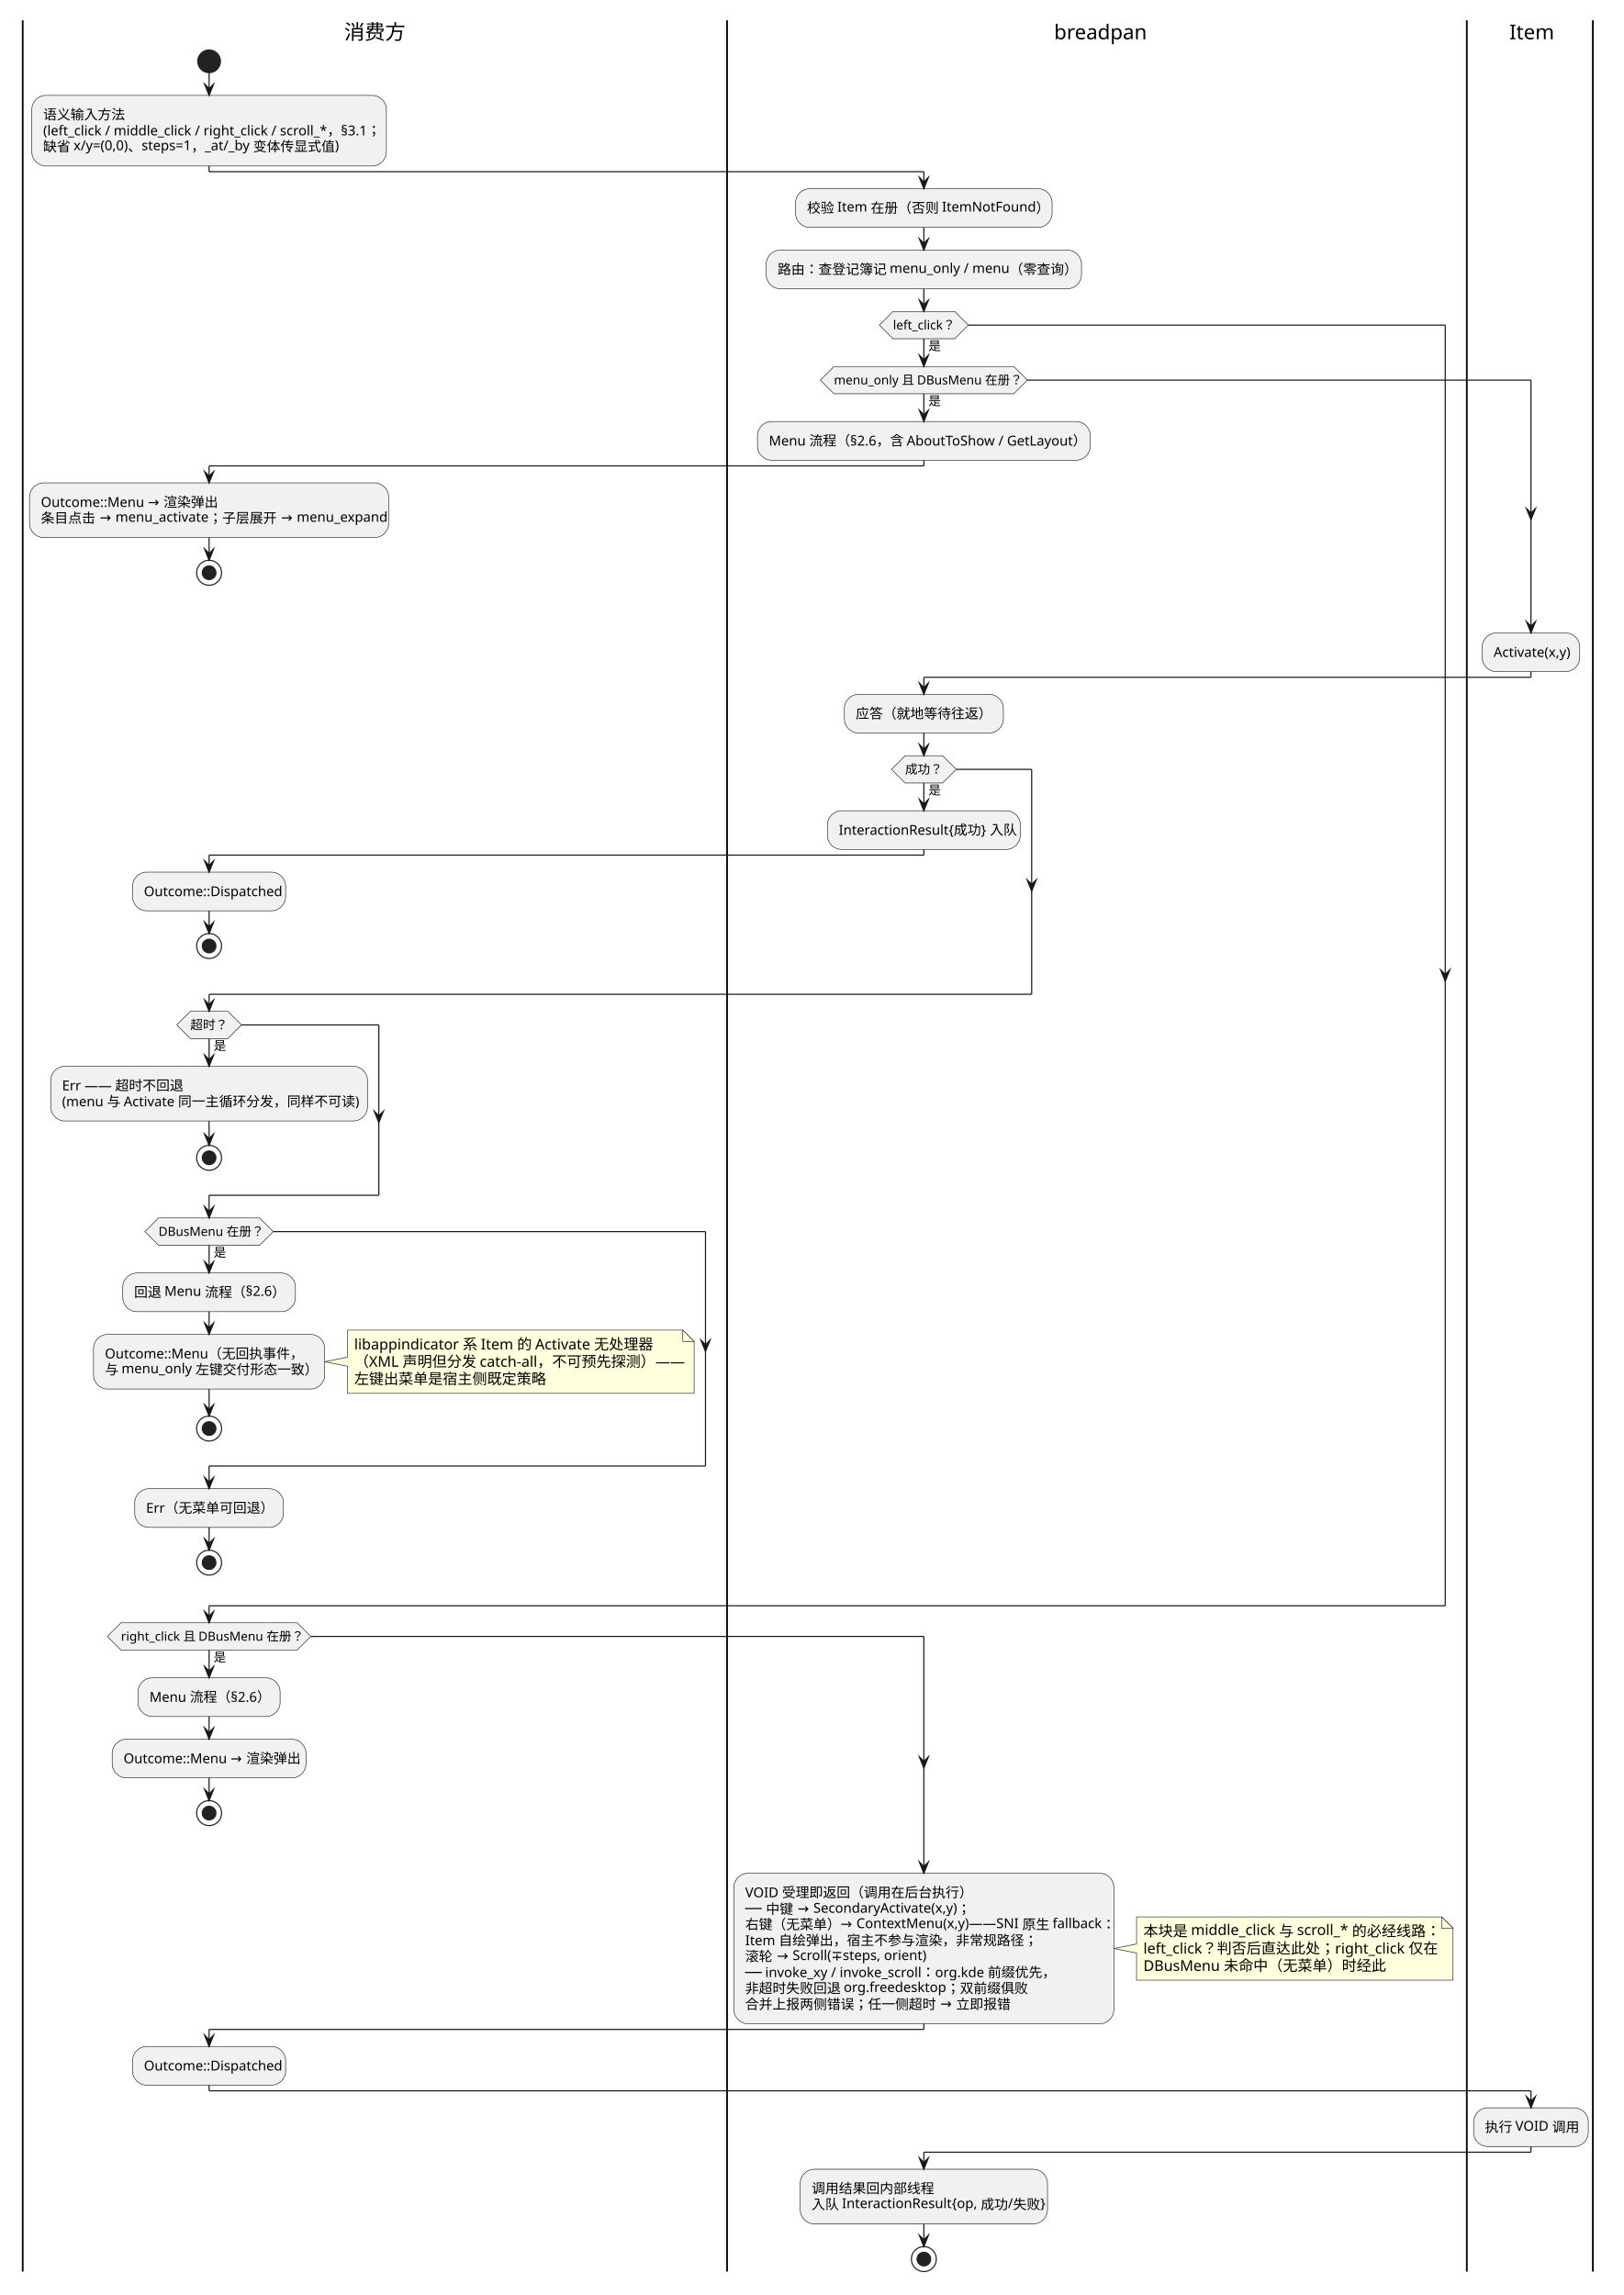
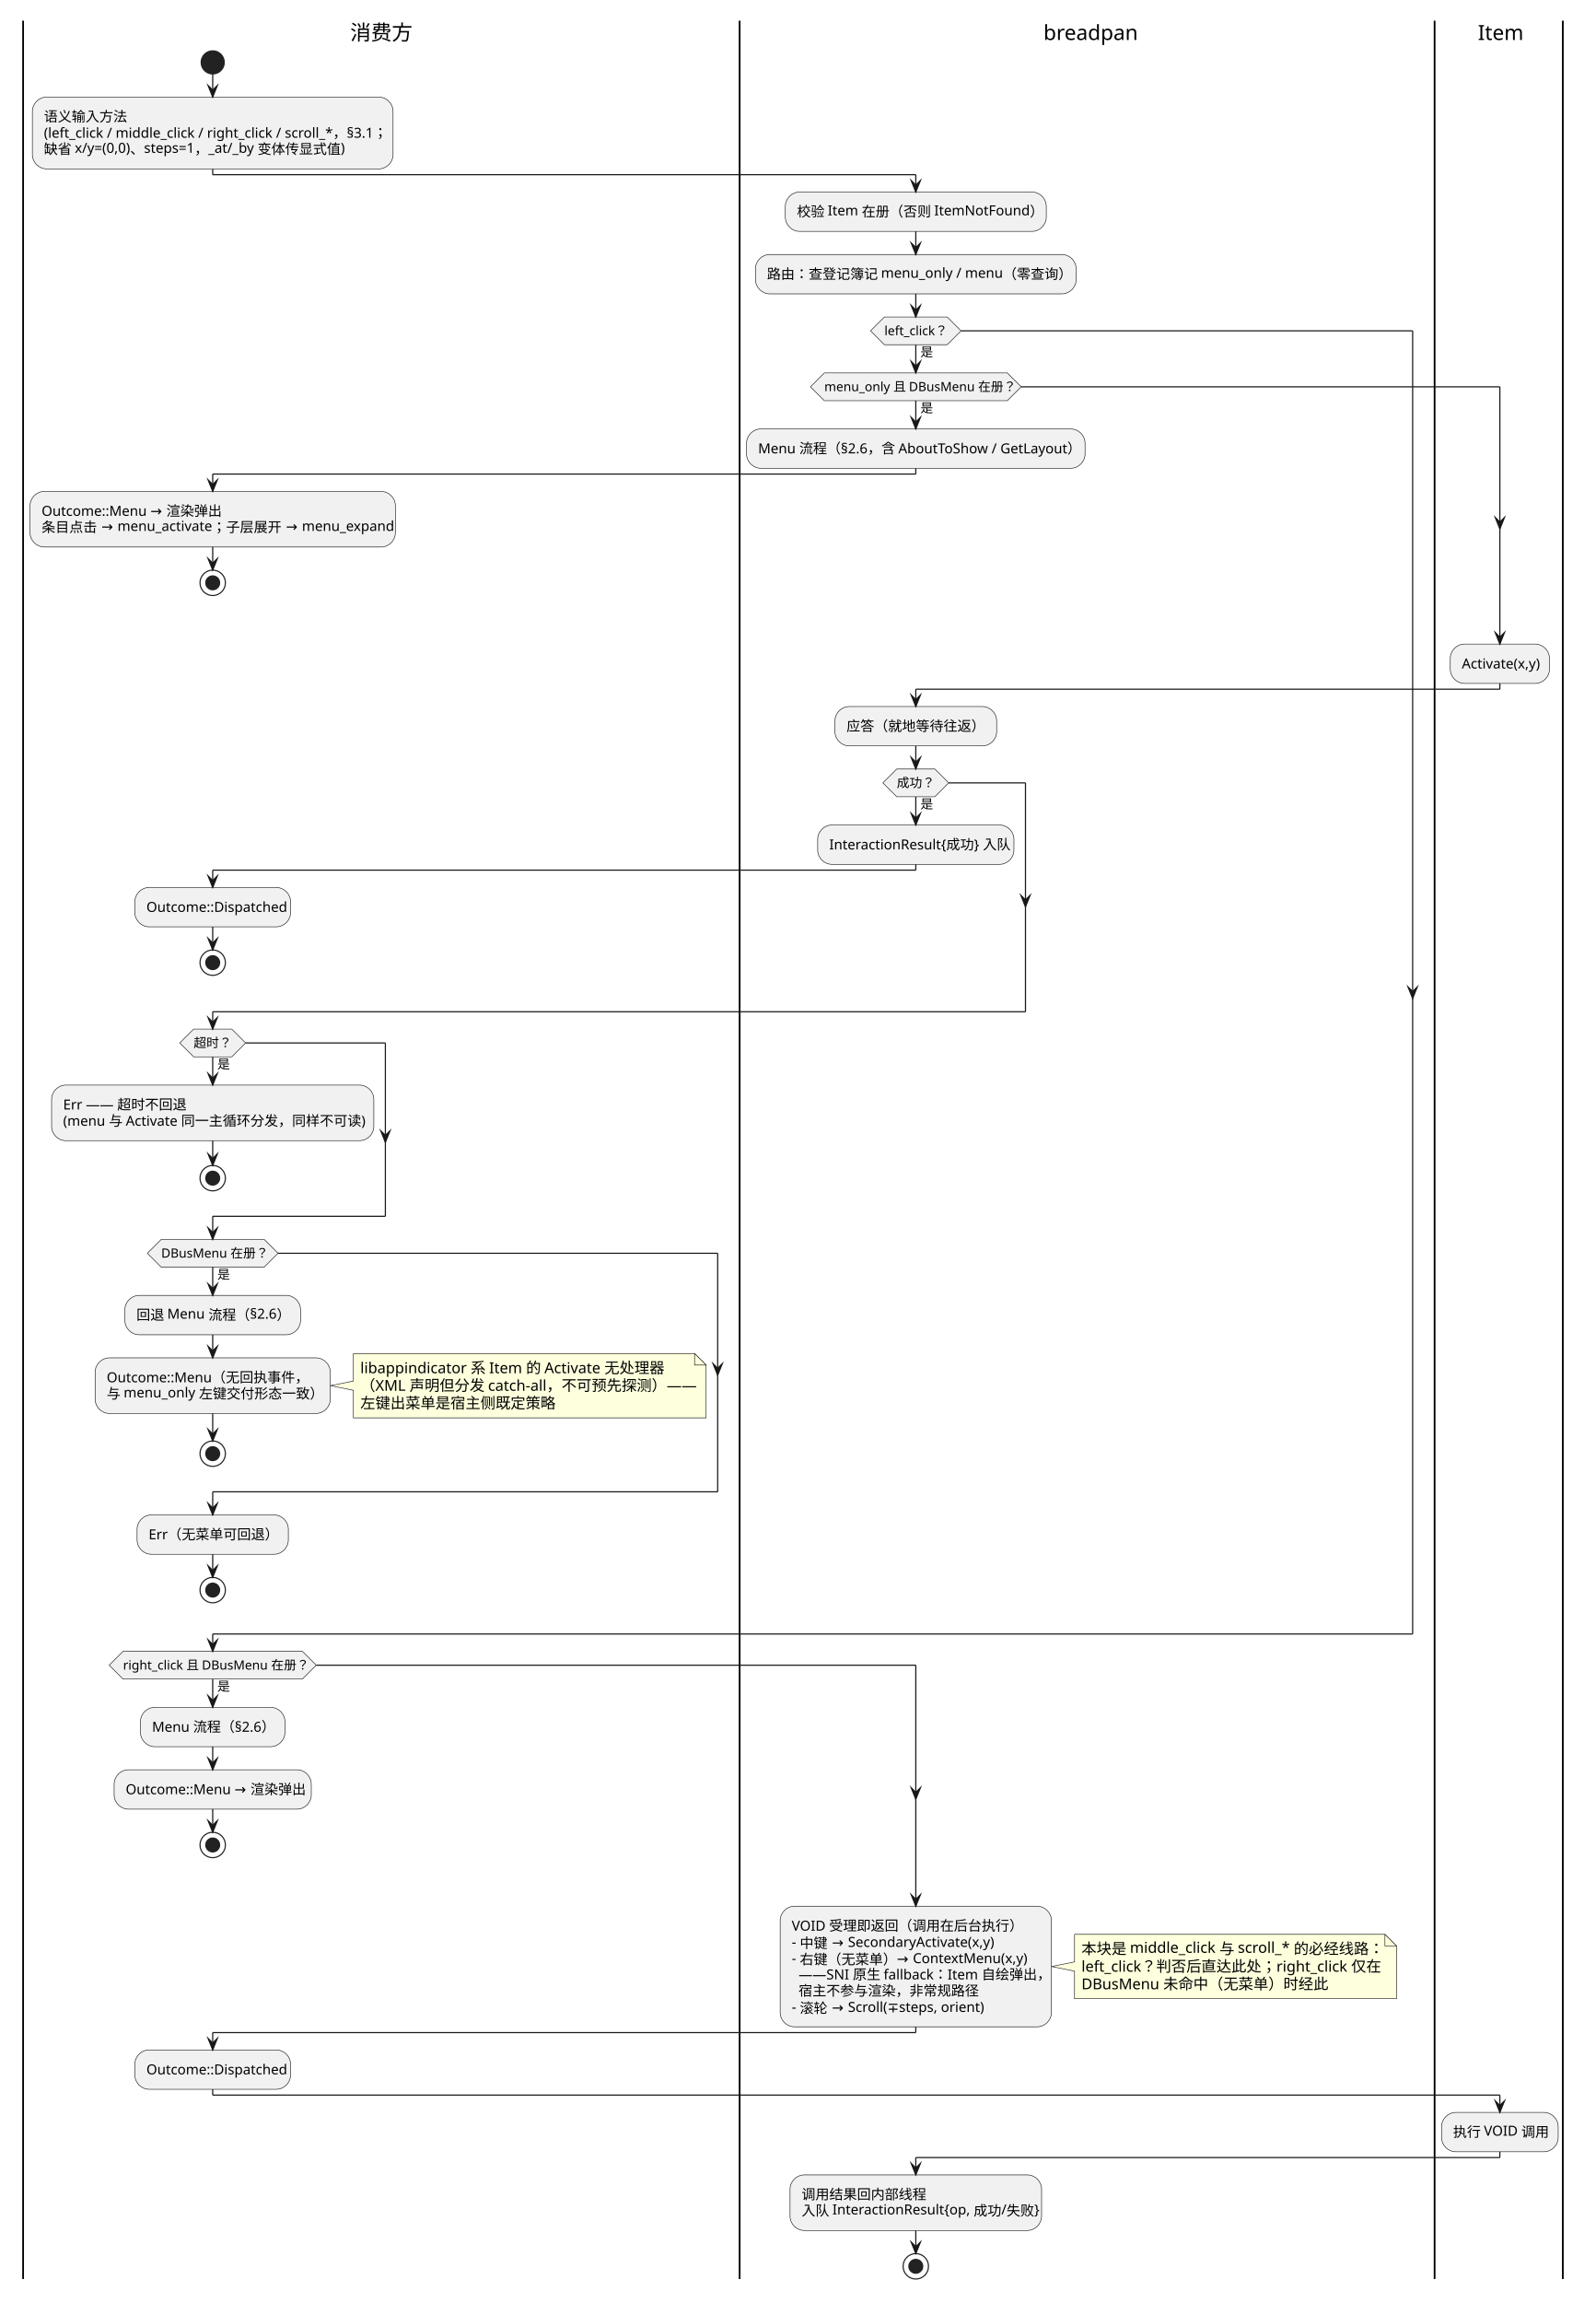
- <svg xmlns="http://www.w3.org/2000/svg" version="1.1" data-diagram-type="ACTIVITY" style="width:1430px;height:2021px;background:#FFFFFF;" width="1430px" height="2021px" viewBox="0 0 1430 2021" zoomAndPan="magnify" preserveAspectRatio="none" contentStyleType="text/css">
+ <svg xmlns="http://www.w3.org/2000/svg" version="1.1" data-diagram-type="ACTIVITY" style="width:1381px;height:1993px;background:#FFFFFF;" width="1381px" height="1993px" viewBox="0 0 1381 1993" zoomAndPan="magnify" preserveAspectRatio="none" contentStyleType="text/css">
  <defs />
  <g font-family="sans-serif" lengthAdjust="spacing">
-     <rect x="20" y="17.895" width="1383.867" height="21.094" fill="none" style="stroke:none;" />
+     <rect x="20" y="17.895" width="1334.057" height="21.094" fill="none" style="stroke:none;" />
    <ellipse cx="184.126" cy="53.988" rx="10" ry="10" fill="#222" style="stroke:#222;stroke-width:1;" />
    <rect x="28.019" y="83.988" width="312.213" height="62.188" fill="#F1F1F1" style="stroke:#181818;stroke-width:0.5;" rx="12.5" ry="12.5" />
    <text x="38.019" y="105.121" fill="#000" font-size="12" textLength="72.001">语义输入方法</text>
    <text x="38.019" y="119.184" fill="#000" font-size="12" textLength="292.213">(left_click / middle_click / right_click / scroll_*，§3.1；</text>
    <text x="38.019" y="133.246" fill="#000" font-size="12" textLength="258.827">缺省 x/y=(0,0)、steps=1，_at/_by 变体传显式值)</text>
    <rect x="26" y="425.254" width="316.251" height="48.125" fill="#F1F1F1" style="stroke:#181818;stroke-width:0.5;" rx="12.5" ry="12.5" />
    <text x="36" y="446.387" fill="#000" font-size="12" textLength="150.657">Outcome::Menu → 渲染弹出</text>
    <text x="36" y="460.449" fill="#000" font-size="12" textLength="296.251">条目点击 → menu_activate；子层展开 → menu_expand</text>
    <ellipse cx="184.126" cy="504.379" rx="11" ry="11" fill="none" style="stroke:#222;stroke-width:1;" />
    <ellipse cx="184.126" cy="504.379" rx="6" ry="6" fill="#222" style="stroke:#222;stroke-width:1;" />
    <rect x="116.715" y="768.012" width="134.82" height="34.063" fill="#F1F1F1" style="stroke:#181818;stroke-width:0.5;" rx="12.5" ry="12.5" />
    <text x="126.715" y="789.145" fill="#000" font-size="12" textLength="114.82">Outcome::Dispatched</text>
    <ellipse cx="184.126" cy="833.074" rx="11" ry="11" fill="none" style="stroke:#222;stroke-width:1;" />
    <ellipse cx="184.126" cy="833.074" rx="6" ry="6" fill="#222" style="stroke:#222;stroke-width:1;" />
    <rect x="44.662" y="939.012" width="278.927" height="48.125" fill="#F1F1F1" style="stroke:#181818;stroke-width:0.5;" rx="12.5" ry="12.5" />
    <text x="54.662" y="960.145" fill="#000" font-size="12" textLength="99.645">Err —— 超时不回退</text>
    <text x="54.662" y="974.207" fill="#000" font-size="12" textLength="258.927">(menu 与 Activate 同一主循环分发，同样不可读)</text>
    <ellipse cx="184.126" cy="1019.574" rx="11" ry="11" fill="none" style="stroke:#222;stroke-width:1;" />
    <ellipse cx="184.126" cy="1019.574" rx="6" ry="6" fill="#222" style="stroke:#222;stroke-width:1;" />
    <polygon points="167.626,890.566,200.625,890.566,212.625,902.566,200.625,914.566,167.626,914.566,155.626,902.566,167.626,890.566" fill="#F1F1F1" style="stroke:#181818;stroke-width:0.5;stroke-linejoin:miter;stroke-miterlimit:10;" />
    <text x="188.126" y="924.771" fill="#000" font-size="11">是</text>
    <text x="167.626" y="906.326" fill="#000" font-size="11" textLength="33">超时？</text>
    <rect x="108.102" y="1121.02" width="152.047" height="34.063" fill="#F1F1F1" style="stroke:#181818;stroke-width:0.5;" rx="12.5" ry="12.5" />
    <text x="118.102" y="1142.152" fill="#000" font-size="12" textLength="132.047">回退 Menu 流程（§2.6）</text>
    <path d="M305.907,1171.293 L305.907,1195.145 L285.907,1199.145 L305.907,1203.145 L305.907,1226.996 A0,0 0 0 0 305.907,1226.996 L611.238,1226.996 A0,0 0 0 0 611.238,1226.996 L611.238,1181.293 L601.238,1171.293 L305.907,1171.293 A0,0 0 0 0 305.907,1171.293" style="stroke:#181818;stroke-width:0.5;" fill="#FEFFDD" />
    <path d="M601.238,1171.293 L601.238,1181.293 L611.238,1181.293 L601.238,1171.293" style="stroke:#181818;stroke-width:0.5;" fill="#FEFFDD" />
    <text x="311.907" y="1188.354" fill="#000" font-size="13" textLength="253.494">libappindicator 系 Item 的 Activate 无处理器</text>
    <text x="311.907" y="1203.588" fill="#000" font-size="13" textLength="284.331">（XML 声明但分发 catch-all，不可预先探测）——</text>
    <text x="311.907" y="1218.822" fill="#000" font-size="13" textLength="169">左键出菜单是宿主侧既定策略</text>
    <rect x="82.344" y="1175.082" width="203.563" height="48.125" fill="#F1F1F1" style="stroke:#181818;stroke-width:0.5;" rx="12.5" ry="12.5" />
    <text x="92.344" y="1196.215" fill="#000" font-size="12" textLength="168.704">Outcome::Menu（无回执事件，</text>
    <text x="92.344" y="1210.277" fill="#000" font-size="12" textLength="183.563">与 menu_only 左键交付形态一致）</text>
    <ellipse cx="184.126" cy="1257.996" rx="11" ry="11" fill="none" style="stroke:#222;stroke-width:1;" />
    <ellipse cx="184.126" cy="1257.996" rx="6" ry="6" fill="#222" style="stroke:#222;stroke-width:1;" />
    <polygon points="139.567,1072.574,228.684,1072.574,240.684,1084.574,228.684,1096.574,139.567,1096.574,127.567,1084.574,139.567,1072.574" fill="#F1F1F1" style="stroke:#181818;stroke-width:0.5;stroke-linejoin:miter;stroke-miterlimit:10;" />
    <text x="188.126" y="1106.779" fill="#000" font-size="11">是</text>
    <text x="139.567" y="1088.334" fill="#000" font-size="11" textLength="89.117">DBusMenu 在册？</text>
    <rect x="118.649" y="1310.996" width="130.954" height="34.063" fill="#F1F1F1" style="stroke:#181818;stroke-width:0.5;" rx="12.5" ry="12.5" />
    <text x="128.649" y="1332.129" fill="#000" font-size="12" textLength="110.954">Err（无菜单可回退）</text>
    <ellipse cx="184.126" cy="1376.059" rx="11" ry="11" fill="none" style="stroke:#222;stroke-width:1;" />
    <ellipse cx="184.126" cy="1376.059" rx="6" ry="6" fill="#222" style="stroke:#222;stroke-width:1;" />
    <rect x="121.59" y="1477.504" width="125.071" height="34.063" fill="#F1F1F1" style="stroke:#181818;stroke-width:0.5;" rx="12.5" ry="12.5" />
    <text x="131.59" y="1498.637" fill="#000" font-size="12" textLength="105.071">Menu 流程（§2.6）</text>
    <rect x="98.797" y="1531.566" width="170.657" height="34.063" fill="#F1F1F1" style="stroke:#181818;stroke-width:0.5;" rx="12.5" ry="12.5" />
    <text x="108.797" y="1552.699" fill="#000" font-size="12" textLength="150.657">Outcome::Menu → 渲染弹出</text>
    <ellipse cx="184.126" cy="1596.629" rx="11" ry="11" fill="none" style="stroke:#222;stroke-width:1;" />
    <ellipse cx="184.126" cy="1596.629" rx="6" ry="6" fill="#222" style="stroke:#222;stroke-width:1;" />
    <polygon points="106.519,1429.059,261.732,1429.059,273.732,1441.059,261.732,1453.059,106.519,1453.059,94.519,1441.059,106.519,1429.059" fill="#F1F1F1" style="stroke:#181818;stroke-width:0.5;stroke-linejoin:miter;stroke-miterlimit:10;" />
    <text x="188.126" y="1463.264" fill="#000" font-size="11">是</text>
    <text x="106.519" y="1444.818" fill="#000" font-size="11" textLength="155.214">right_click 且 DBusMenu 在册？</text>
-     <rect x="116.715" y="1802.129" width="134.82" height="34.063" fill="#F1F1F1" style="stroke:#181818;stroke-width:0.5;" rx="12.5" ry="12.5" />
-     <text x="126.715" y="1823.262" fill="#000" font-size="12" textLength="114.82">Outcome::Dispatched</text>
-     <line x1="20" y1="17.895" x2="20" y2="2000.379" style="stroke:#000;stroke-width:1.5;" />
-     <rect x="700.584" y="166.176" width="225.899" height="34.063" fill="#F1F1F1" style="stroke:#181818;stroke-width:0.5;" rx="12.5" ry="12.5" />
-     <text x="710.584" y="187.309" fill="#000" font-size="12" textLength="205.899">校验 Item 在册（否则 ItemNotFound）</text>
-     <rect x="674.723" y="220.238" width="277.62" height="34.063" fill="#F1F1F1" style="stroke:#181818;stroke-width:0.5;" rx="12.5" ry="12.5" />
-     <text x="684.723" y="241.371" fill="#000" font-size="12" textLength="257.62">路由：查登记簿记 menu_only / menu（零查询）</text>
-     <rect x="667.024" y="371.191" width="293.018" height="34.063" fill="#F1F1F1" style="stroke:#181818;stroke-width:0.5;" rx="12.5" ry="12.5" />
-     <text x="677.024" y="392.324" fill="#000" font-size="12" textLength="273.018">Menu 流程（§2.6，含 AboutToShow / GetLayout）</text>
-     <polygon points="734.342,322.746,892.725,322.746,904.725,334.746,892.725,346.746,734.342,346.746,722.342,334.746,734.342,322.746" fill="#F1F1F1" style="stroke:#181818;stroke-width:0.5;stroke-linejoin:miter;stroke-miterlimit:10;" />
-     <text x="817.533" y="356.951" fill="#000" font-size="11">是</text>
-     <text x="734.342" y="338.506" fill="#000" font-size="11" textLength="158.383">menu_only 且 DBusMenu 在册？</text>
-     <rect x="743.533" y="611.441" width="140.001" height="34.063" fill="#F1F1F1" style="stroke:#181818;stroke-width:0.5;" rx="12.5" ry="12.5" />
-     <text x="753.533" y="632.574" fill="#000" font-size="12" textLength="120.001">应答（就地等待往返）</text>
-     <rect x="728.595" y="713.949" width="169.877" height="34.063" fill="#F1F1F1" style="stroke:#181818;stroke-width:0.5;" rx="12.5" ry="12.5" />
-     <text x="738.595" y="735.082" fill="#000" font-size="12" textLength="149.877">InteractionResult{成功} 入队</text>
-     <polygon points="797.034,665.504,830.033,665.504,842.033,677.504,830.033,689.504,797.034,689.504,785.034,677.504,797.034,665.504" fill="#F1F1F1" style="stroke:#181818;stroke-width:0.5;stroke-linejoin:miter;stroke-miterlimit:10;" />
-     <text x="817.533" y="699.709" fill="#000" font-size="11">是</text>
-     <text x="797.034" y="681.264" fill="#000" font-size="11" textLength="33">成功？</text>
-     <polygon points="786.366,274.301,840.7,274.301,852.7,286.301,840.7,298.301,786.366,298.301,774.366,286.301,786.366,274.301" fill="#F1F1F1" style="stroke:#181818;stroke-width:0.5;stroke-linejoin:miter;stroke-miterlimit:10;" />
-     <text x="817.533" y="308.506" fill="#000" font-size="11">是</text>
-     <text x="786.366" y="290.061" fill="#000" font-size="11" textLength="54.334">left_click？</text>
-     <path d="M1000.829,1688.027 L1000.829,1711.879 L980.829,1715.879 L1000.829,1719.879 L1000.829,1743.73 A0,0 0 0 0 1000.829,1743.73 L1279.512,1743.73 A0,0 0 0 0 1279.512,1743.73 L1279.512,1698.027 L1269.512,1688.027 L1000.829,1688.027 A0,0 0 0 0 1000.829,1688.027" style="stroke:#181818;stroke-width:0.5;" fill="#FEFFDD" />
-     <path d="M1269.512,1688.027 L1269.512,1698.027 L1279.512,1698.027 L1269.512,1688.027" style="stroke:#181818;stroke-width:0.5;" fill="#FEFFDD" />
-     <text x="1006.829" y="1705.088" fill="#000" font-size="13" textLength="257.683">本块是 middle_click 与 scroll_* 的必经线路：</text>
-     <text x="1006.829" y="1720.322" fill="#000" font-size="13" textLength="256.103">left_click？判否后直达此处；right_click 仅在</text>
-     <text x="1006.829" y="1735.557" fill="#000" font-size="13" textLength="209.32">DBusMenu 未命中（无菜单）时经此</text>
-     <rect x="646.238" y="1649.629" width="334.591" height="132.5" fill="#F1F1F1" style="stroke:#181818;stroke-width:0.5;" rx="12.5" ry="12.5" />
-     <text x="656.238" y="1670.762" fill="#000" font-size="12" textLength="198.013">VOID 受理即返回（调用在后台执行）</text>
-     <text x="656.238" y="1684.824" fill="#000" font-size="12" textLength="203.069">── 中键 → SecondaryActivate(x,y)；</text>
-     <text x="656.238" y="1698.887" fill="#000" font-size="12" textLength="314.591">右键（无菜单）→ ContextMenu(x,y)——SNI 原生 fallback：</text>
-     <text x="656.238" y="1712.949" fill="#000" font-size="12" textLength="255.054">Item 自绘弹出，宿主不参与渲染，非常规路径；</text>
-     <text x="656.238" y="1727.012" fill="#000" font-size="12" textLength="157.887">滚轮 → Scroll(∓steps, orient)</text>
-     <text x="656.238" y="1741.074" fill="#000" font-size="12" textLength="273.856">── invoke_xy / invoke_scroll：org.kde 前缀优先，</text>
-     <text x="656.238" y="1755.137" fill="#000" font-size="12" textLength="243.669">非超时失败回退 org.freedesktop；双前缀俱败</text>
-     <text x="656.238" y="1769.199" fill="#000" font-size="12" textLength="233.955">合并上报两侧错误；任一侧超时 → 立即报错</text>
-     <rect x="704.659" y="1910.254" width="217.749" height="48.125" fill="#F1F1F1" style="stroke:#181818;stroke-width:0.5;" rx="12.5" ry="12.5" />
-     <text x="714.659" y="1931.387" fill="#000" font-size="12" textLength="108.001">调用结果回内部线程</text>
-     <text x="714.659" y="1945.449" fill="#000" font-size="12" textLength="197.749">入队 InteractionResult{op, 成功/失败}</text>
-     <ellipse cx="813.533" cy="1989.379" rx="11" ry="11" fill="none" style="stroke:#222;stroke-width:1;" />
-     <ellipse cx="813.533" cy="1989.379" rx="6" ry="6" fill="#222" style="stroke:#222;stroke-width:1;" />
-     <line x1="640.238" y1="17.895" x2="640.238" y2="2000.379" style="stroke:#000;stroke-width:1.5;" />
-     <rect x="1305.211" y="557.379" width="85.859" height="34.063" fill="#F1F1F1" style="stroke:#181818;stroke-width:0.5;" rx="12.5" ry="12.5" />
-     <text x="1315.211" y="578.512" fill="#000" font-size="12" textLength="65.859">Activate(x,y)</text>
-     <rect x="1297.646" y="1856.191" width="100.989" height="34.063" fill="#F1F1F1" style="stroke:#181818;stroke-width:0.5;" rx="12.5" ry="12.5" />
-     <text x="1307.646" y="1877.324" fill="#000" font-size="12" textLength="80.989">执行 VOID 调用</text>
-     <line x1="1291.646" y1="17.895" x2="1291.646" y2="2000.379" style="stroke:#000;stroke-width:1.5;" />
-     <line x1="1402.635" y1="17.895" x2="1402.635" y2="2000.379" style="stroke:#000;stroke-width:1.5;" />
+     <rect x="116.715" y="1774.004" width="134.82" height="34.063" fill="#F1F1F1" style="stroke:#181818;stroke-width:0.5;" rx="12.5" ry="12.5" />
+     <text x="126.715" y="1795.137" fill="#000" font-size="12" textLength="114.82">Outcome::Dispatched</text>
+     <line x1="20" y1="17.895" x2="20" y2="1972.254" style="stroke:#000;stroke-width:1.5;" />
+     <rect x="679.797" y="166.176" width="225.899" height="34.063" fill="#F1F1F1" style="stroke:#181818;stroke-width:0.5;" rx="12.5" ry="12.5" />
+     <text x="689.797" y="187.309" fill="#000" font-size="12" textLength="205.899">校验 Item 在册（否则 ItemNotFound）</text>
+     <rect x="653.937" y="220.238" width="277.62" height="34.063" fill="#F1F1F1" style="stroke:#181818;stroke-width:0.5;" rx="12.5" ry="12.5" />
+     <text x="663.937" y="241.371" fill="#000" font-size="12" textLength="257.62">路由：查登记簿记 menu_only / menu（零查询）</text>
+     <rect x="646.238" y="371.191" width="293.018" height="34.063" fill="#F1F1F1" style="stroke:#181818;stroke-width:0.5;" rx="12.5" ry="12.5" />
+     <text x="656.238" y="392.324" fill="#000" font-size="12" textLength="273.018">Menu 流程（§2.6，含 AboutToShow / GetLayout）</text>
+     <polygon points="713.556,322.746,871.938,322.746,883.938,334.746,871.938,346.746,713.556,346.746,701.556,334.746,713.556,322.746" fill="#F1F1F1" style="stroke:#181818;stroke-width:0.5;stroke-linejoin:miter;stroke-miterlimit:10;" />
+     <text x="796.747" y="356.951" fill="#000" font-size="11">是</text>
+     <text x="713.556" y="338.506" fill="#000" font-size="11" textLength="158.383">menu_only 且 DBusMenu 在册？</text>
+     <rect x="722.747" y="611.441" width="140.001" height="34.063" fill="#F1F1F1" style="stroke:#181818;stroke-width:0.5;" rx="12.5" ry="12.5" />
+     <text x="732.747" y="632.574" fill="#000" font-size="12" textLength="120.001">应答（就地等待往返）</text>
+     <rect x="707.808" y="713.949" width="169.877" height="34.063" fill="#F1F1F1" style="stroke:#181818;stroke-width:0.5;" rx="12.5" ry="12.5" />
+     <text x="717.808" y="735.082" fill="#000" font-size="12" textLength="149.877">InteractionResult{成功} 入队</text>
+     <polygon points="776.247,665.504,809.247,665.504,821.247,677.504,809.247,689.504,776.247,689.504,764.247,677.504,776.247,665.504" fill="#F1F1F1" style="stroke:#181818;stroke-width:0.5;stroke-linejoin:miter;stroke-miterlimit:10;" />
+     <text x="796.747" y="699.709" fill="#000" font-size="11">是</text>
+     <text x="776.247" y="681.264" fill="#000" font-size="11" textLength="33">成功？</text>
+     <polygon points="765.58,274.301,819.914,274.301,831.914,286.301,819.914,298.301,765.58,298.301,753.58,286.301,765.58,274.301" fill="#F1F1F1" style="stroke:#181818;stroke-width:0.5;stroke-linejoin:miter;stroke-miterlimit:10;" />
+     <text x="796.747" y="308.506" fill="#000" font-size="11">是</text>
+     <text x="765.58" y="290.061" fill="#000" font-size="11" textLength="54.334">left_click？</text>
+     <path d="M930.153,1673.965 L930.153,1697.816 L910.153,1701.816 L930.153,1705.816 L930.153,1729.668 A0,0 0 0 0 930.153,1729.668 L1208.836,1729.668 A0,0 0 0 0 1208.836,1729.668 L1208.836,1683.965 L1198.836,1673.965 L930.153,1673.965 A0,0 0 0 0 930.153,1673.965" style="stroke:#181818;stroke-width:0.5;" fill="#FEFFDD" />
+     <path d="M1198.836,1673.965 L1198.836,1683.965 L1208.836,1683.965 L1198.836,1673.965" style="stroke:#181818;stroke-width:0.5;" fill="#FEFFDD" />
+     <text x="936.153" y="1691.025" fill="#000" font-size="13" textLength="257.683">本块是 middle_click 与 scroll_* 的必经线路：</text>
+     <text x="936.153" y="1706.26" fill="#000" font-size="13" textLength="256.103">left_click？判否后直达此处；right_click 仅在</text>
+     <text x="936.153" y="1721.494" fill="#000" font-size="13" textLength="209.32">DBusMenu 未命中（无菜单）时经此</text>
+     <rect x="675.341" y="1649.629" width="234.811" height="104.375" fill="#F1F1F1" style="stroke:#181818;stroke-width:0.5;" rx="12.5" ry="12.5" />
+     <text x="685.341" y="1670.762" fill="#000" font-size="12" textLength="198.013">VOID 受理即返回（调用在后台执行）</text>
+     <text x="685.341" y="1684.824" fill="#000" font-size="12" textLength="170.385">- 中键 → SecondaryActivate(x,y)</text>
+     <text x="685.341" y="1698.887" fill="#000" font-size="12" textLength="199.079">- 右键（无菜单）→ ContextMenu(x,y)</text>
+     <text x="691.295" y="1712.949" fill="#000" font-size="12" textLength="208.858">——SNI 原生 fallback：Item 自绘弹出，</text>
+     <text x="691.295" y="1727.012" fill="#000" font-size="12" textLength="156.001">宿主不参与渲染，非常规路径</text>
+     <text x="685.341" y="1741.074" fill="#000" font-size="12" textLength="164.18">- 滚轮 → Scroll(∓steps, orient)</text>
+     <rect x="683.873" y="1882.129" width="217.749" height="48.125" fill="#F1F1F1" style="stroke:#181818;stroke-width:0.5;" rx="12.5" ry="12.5" />
+     <text x="693.873" y="1903.262" fill="#000" font-size="12" textLength="108.001">调用结果回内部线程</text>
+     <text x="693.873" y="1917.324" fill="#000" font-size="12" textLength="197.749">入队 InteractionResult{op, 成功/失败}</text>
+     <ellipse cx="792.747" cy="1961.254" rx="11" ry="11" fill="none" style="stroke:#222;stroke-width:1;" />
+     <ellipse cx="792.747" cy="1961.254" rx="6" ry="6" fill="#222" style="stroke:#222;stroke-width:1;" />
+     <line x1="640.238" y1="17.895" x2="640.238" y2="1972.254" style="stroke:#000;stroke-width:1.5;" />
+     <rect x="1255.401" y="557.379" width="85.859" height="34.063" fill="#F1F1F1" style="stroke:#181818;stroke-width:0.5;" rx="12.5" ry="12.5" />
+     <text x="1265.401" y="578.512" fill="#000" font-size="12" textLength="65.859">Activate(x,y)</text>
+     <rect x="1247.836" y="1828.066" width="100.989" height="34.063" fill="#F1F1F1" style="stroke:#181818;stroke-width:0.5;" rx="12.5" ry="12.5" />
+     <text x="1257.836" y="1849.199" fill="#000" font-size="12" textLength="80.989">执行 VOID 调用</text>
+     <line x1="1241.836" y1="17.895" x2="1241.836" y2="1972.254" style="stroke:#000;stroke-width:1.5;" />
+     <line x1="1352.825" y1="17.895" x2="1352.825" y2="1972.254" style="stroke:#000;stroke-width:1.5;" />
    <line x1="184.126" y1="63.988" x2="184.126" y2="83.988" style="stroke:#181818;stroke-width:1;" />
    <polygon points="180.126,73.988,184.126,83.988,188.126,73.988,184.126,77.988" fill="#181818" style="stroke:#181818;stroke-width:1;stroke-linejoin:miter;stroke-miterlimit:10;" />
    <line x1="184.126" y1="473.379" x2="184.126" y2="493.379" style="stroke:#181818;stroke-width:1;" />
    <polygon points="180.126,483.379,184.126,493.379,188.126,483.379,184.126,487.379" fill="#181818" style="stroke:#181818;stroke-width:1;stroke-linejoin:miter;stroke-miterlimit:10;" />
    <line x1="184.126" y1="802.074" x2="184.126" y2="822.074" style="stroke:#181818;stroke-width:1;" />
    <polygon points="180.126,812.074,184.126,822.074,188.126,812.074,184.126,816.074" fill="#181818" style="stroke:#181818;stroke-width:1;stroke-linejoin:miter;stroke-miterlimit:10;" />
    <line x1="184.126" y1="987.137" x2="184.126" y2="1008.574" style="stroke:#181818;stroke-width:1;" />
    <polygon points="180.126,998.574,184.126,1008.574,188.126,998.574,184.126,1002.574" fill="#181818" style="stroke:#181818;stroke-width:1;stroke-linejoin:miter;stroke-miterlimit:10;" />
    <line x1="184.126" y1="914.566" x2="184.126" y2="939.012" style="stroke:#181818;stroke-width:1;" />
    <polygon points="180.126,929.012,184.126,939.012,188.126,929.012,184.126,933.012" fill="#181818" style="stroke:#181818;stroke-width:1;stroke-linejoin:miter;stroke-miterlimit:10;" />
    <line x1="212.625" y1="902.566" x2="333.589" y2="902.566" style="stroke:#181818;stroke-width:1;" />
    <polygon points="329.589,978.574,333.589,988.574,337.589,978.574,333.589,982.574" fill="#181818" style="stroke:#181818;stroke-width:1;stroke-linejoin:miter;stroke-miterlimit:10;" />
    <line x1="333.589" y1="902.566" x2="333.589" y2="1052.574" style="stroke:#181818;stroke-width:1;" />
    <line x1="333.589" y1="1052.574" x2="184.126" y2="1052.574" style="stroke:#181818;stroke-width:1;" />
    <line x1="184.126" y1="1052.574" x2="184.126" y2="1072.574" style="stroke:#181818;stroke-width:1;" />
    <polygon points="180.126,1062.574,184.126,1072.574,188.126,1062.574,184.126,1066.574" fill="#181818" style="stroke:#181818;stroke-width:1;stroke-linejoin:miter;stroke-miterlimit:10;" />
    <line x1="184.126" y1="1155.082" x2="184.126" y2="1175.082" style="stroke:#181818;stroke-width:1;" />
    <polygon points="180.126,1165.082,184.126,1175.082,188.126,1165.082,184.126,1169.082" fill="#181818" style="stroke:#181818;stroke-width:1;stroke-linejoin:miter;stroke-miterlimit:10;" />
    <line x1="184.126" y1="1223.207" x2="184.126" y2="1246.996" style="stroke:#181818;stroke-width:1;" />
    <polygon points="180.126,1236.996,184.126,1246.996,188.126,1236.996,184.126,1240.996" fill="#181818" style="stroke:#181818;stroke-width:1;stroke-linejoin:miter;stroke-miterlimit:10;" />
    <line x1="184.126" y1="1096.574" x2="184.126" y2="1121.02" style="stroke:#181818;stroke-width:1;" />
    <polygon points="180.126,1111.02,184.126,1121.02,188.126,1111.02,184.126,1115.02" fill="#181818" style="stroke:#181818;stroke-width:1;stroke-linejoin:miter;stroke-miterlimit:10;" />
    <line x1="240.684" y1="1084.574" x2="621.238" y2="1084.574" style="stroke:#181818;stroke-width:1;" />
    <polygon points="617.238,1180.113,621.238,1190.113,625.238,1180.113,621.238,1184.113" fill="#181818" style="stroke:#181818;stroke-width:1;stroke-linejoin:miter;stroke-miterlimit:10;" />
    <line x1="621.238" y1="1084.574" x2="621.238" y2="1290.996" style="stroke:#181818;stroke-width:1;" />
    <line x1="621.238" y1="1290.996" x2="184.126" y2="1290.996" style="stroke:#181818;stroke-width:1;" />
    <line x1="184.126" y1="1290.996" x2="184.126" y2="1310.996" style="stroke:#181818;stroke-width:1;" />
    <polygon points="180.126,1300.996,184.126,1310.996,188.126,1300.996,184.126,1304.996" fill="#181818" style="stroke:#181818;stroke-width:1;stroke-linejoin:miter;stroke-miterlimit:10;" />
    <line x1="184.126" y1="1345.059" x2="184.126" y2="1365.059" style="stroke:#181818;stroke-width:1;" />
    <polygon points="180.126,1355.059,184.126,1365.059,188.126,1355.059,184.126,1359.059" fill="#181818" style="stroke:#181818;stroke-width:1;stroke-linejoin:miter;stroke-miterlimit:10;" />
    <line x1="184.126" y1="1511.566" x2="184.126" y2="1531.566" style="stroke:#181818;stroke-width:1;" />
    <polygon points="180.126,1521.566,184.126,1531.566,188.126,1521.566,184.126,1525.566" fill="#181818" style="stroke:#181818;stroke-width:1;stroke-linejoin:miter;stroke-miterlimit:10;" />
    <line x1="184.126" y1="1565.629" x2="184.126" y2="1585.629" style="stroke:#181818;stroke-width:1;" />
    <polygon points="180.126,1575.629,184.126,1585.629,188.126,1575.629,184.126,1579.629" fill="#181818" style="stroke:#181818;stroke-width:1;stroke-linejoin:miter;stroke-miterlimit:10;" />
    <line x1="184.126" y1="1453.059" x2="184.126" y2="1477.504" style="stroke:#181818;stroke-width:1;" />
    <polygon points="180.126,1467.504,184.126,1477.504,188.126,1467.504,184.126,1471.504" fill="#181818" style="stroke:#181818;stroke-width:1;stroke-linejoin:miter;stroke-miterlimit:10;" />
-     <line x1="273.732" y1="1441.059" x2="813.533" y2="1441.059" style="stroke:#181818;stroke-width:1;" />
-     <polygon points="809.533,1547.066,813.533,1557.066,817.533,1547.066,813.533,1551.066" fill="#181818" style="stroke:#181818;stroke-width:1;stroke-linejoin:miter;stroke-miterlimit:10;" />
-     <line x1="813.533" y1="1441.059" x2="813.533" y2="1649.629" style="stroke:#181818;stroke-width:1;" />
-     <polygon points="809.533,1639.629,813.533,1649.629,817.533,1639.629,813.533,1643.629" fill="#181818" style="stroke:#181818;stroke-width:1;stroke-linejoin:miter;stroke-miterlimit:10;" />
-     <line x1="813.533" y1="200.238" x2="813.533" y2="220.238" style="stroke:#181818;stroke-width:1;" />
-     <polygon points="809.533,210.238,813.533,220.238,817.533,210.238,813.533,214.238" fill="#181818" style="stroke:#181818;stroke-width:1;stroke-linejoin:miter;stroke-miterlimit:10;" />
-     <line x1="813.533" y1="346.746" x2="813.533" y2="371.191" style="stroke:#181818;stroke-width:1;" />
-     <polygon points="809.533,361.191,813.533,371.191,817.533,361.191,813.533,365.191" fill="#181818" style="stroke:#181818;stroke-width:1;stroke-linejoin:miter;stroke-miterlimit:10;" />
-     <line x1="904.725" y1="334.746" x2="1348.14" y2="334.746" style="stroke:#181818;stroke-width:1;" />
-     <polygon points="1344.14,447.785,1348.14,457.785,1352.14,447.785,1348.14,451.785" fill="#181818" style="stroke:#181818;stroke-width:1;stroke-linejoin:miter;stroke-miterlimit:10;" />
-     <line x1="1348.14" y1="334.746" x2="1348.14" y2="557.379" style="stroke:#181818;stroke-width:1;" />
-     <polygon points="1344.14,547.379,1348.14,557.379,1352.14,547.379,1348.14,551.379" fill="#181818" style="stroke:#181818;stroke-width:1;stroke-linejoin:miter;stroke-miterlimit:10;" />
-     <line x1="813.533" y1="689.504" x2="813.533" y2="713.949" style="stroke:#181818;stroke-width:1;" />
-     <polygon points="809.533,703.949,813.533,713.949,817.533,703.949,813.533,707.949" fill="#181818" style="stroke:#181818;stroke-width:1;stroke-linejoin:miter;stroke-miterlimit:10;" />
-     <line x1="842.033" y1="677.504" x2="908.472" y2="677.504" style="stroke:#181818;stroke-width:1;" />
-     <polygon points="904.472,774.762,908.472,784.762,912.472,774.762,908.472,778.762" fill="#181818" style="stroke:#181818;stroke-width:1;stroke-linejoin:miter;stroke-miterlimit:10;" />
-     <line x1="908.472" y1="677.504" x2="908.472" y2="875.566" style="stroke:#181818;stroke-width:1;" />
-     <line x1="908.472" y1="875.566" x2="184.126" y2="875.566" style="stroke:#181818;stroke-width:1;" />
+     <line x1="273.732" y1="1441.059" x2="792.747" y2="1441.059" style="stroke:#181818;stroke-width:1;" />
+     <polygon points="788.747,1547.066,792.747,1557.066,796.747,1547.066,792.747,1551.066" fill="#181818" style="stroke:#181818;stroke-width:1;stroke-linejoin:miter;stroke-miterlimit:10;" />
+     <line x1="792.747" y1="1441.059" x2="792.747" y2="1649.629" style="stroke:#181818;stroke-width:1;" />
+     <polygon points="788.747,1639.629,792.747,1649.629,796.747,1639.629,792.747,1643.629" fill="#181818" style="stroke:#181818;stroke-width:1;stroke-linejoin:miter;stroke-miterlimit:10;" />
+     <line x1="792.747" y1="200.238" x2="792.747" y2="220.238" style="stroke:#181818;stroke-width:1;" />
+     <polygon points="788.747,210.238,792.747,220.238,796.747,210.238,792.747,214.238" fill="#181818" style="stroke:#181818;stroke-width:1;stroke-linejoin:miter;stroke-miterlimit:10;" />
+     <line x1="792.747" y1="346.746" x2="792.747" y2="371.191" style="stroke:#181818;stroke-width:1;" />
+     <polygon points="788.747,361.191,792.747,371.191,796.747,361.191,792.747,365.191" fill="#181818" style="stroke:#181818;stroke-width:1;stroke-linejoin:miter;stroke-miterlimit:10;" />
+     <line x1="883.938" y1="334.746" x2="1298.33" y2="334.746" style="stroke:#181818;stroke-width:1;" />
+     <polygon points="1294.33,447.785,1298.33,457.785,1302.33,447.785,1298.33,451.785" fill="#181818" style="stroke:#181818;stroke-width:1;stroke-linejoin:miter;stroke-miterlimit:10;" />
+     <line x1="1298.33" y1="334.746" x2="1298.33" y2="557.379" style="stroke:#181818;stroke-width:1;" />
+     <polygon points="1294.33,547.379,1298.33,557.379,1302.33,547.379,1298.33,551.379" fill="#181818" style="stroke:#181818;stroke-width:1;stroke-linejoin:miter;stroke-miterlimit:10;" />
+     <line x1="792.747" y1="689.504" x2="792.747" y2="713.949" style="stroke:#181818;stroke-width:1;" />
+     <polygon points="788.747,703.949,792.747,713.949,796.747,703.949,792.747,707.949" fill="#181818" style="stroke:#181818;stroke-width:1;stroke-linejoin:miter;stroke-miterlimit:10;" />
+     <line x1="821.247" y1="677.504" x2="887.686" y2="677.504" style="stroke:#181818;stroke-width:1;" />
+     <polygon points="883.686,774.762,887.686,784.762,891.686,774.762,887.686,778.762" fill="#181818" style="stroke:#181818;stroke-width:1;stroke-linejoin:miter;stroke-miterlimit:10;" />
+     <line x1="887.686" y1="677.504" x2="887.686" y2="875.566" style="stroke:#181818;stroke-width:1;" />
+     <line x1="887.686" y1="875.566" x2="184.126" y2="875.566" style="stroke:#181818;stroke-width:1;" />
    <line x1="184.126" y1="875.566" x2="184.126" y2="890.566" style="stroke:#181818;stroke-width:1;" />
    <polygon points="180.126,880.566,184.126,890.566,188.126,880.566,184.126,884.566" fill="#181818" style="stroke:#181818;stroke-width:1;stroke-linejoin:miter;stroke-miterlimit:10;" />
-     <line x1="813.533" y1="645.504" x2="813.533" y2="665.504" style="stroke:#181818;stroke-width:1;" />
-     <polygon points="809.533,655.504,813.533,665.504,817.533,655.504,813.533,659.504" fill="#181818" style="stroke:#181818;stroke-width:1;stroke-linejoin:miter;stroke-miterlimit:10;" />
-     <line x1="813.533" y1="298.301" x2="813.533" y2="322.746" style="stroke:#181818;stroke-width:1;" />
-     <polygon points="809.533,312.746,813.533,322.746,817.533,312.746,813.533,316.746" fill="#181818" style="stroke:#181818;stroke-width:1;stroke-linejoin:miter;stroke-miterlimit:10;" />
-     <line x1="852.7" y1="286.301" x2="1272.646" y2="286.301" style="stroke:#181818;stroke-width:1;" />
-     <polygon points="1268.646,854.074,1272.646,864.074,1276.646,854.074,1272.646,858.074" fill="#181818" style="stroke:#181818;stroke-width:1;stroke-linejoin:miter;stroke-miterlimit:10;" />
-     <line x1="1272.646" y1="286.301" x2="1272.646" y2="1414.059" style="stroke:#181818;stroke-width:1;" />
-     <line x1="1272.646" y1="1414.059" x2="184.126" y2="1414.059" style="stroke:#181818;stroke-width:1;" />
+     <line x1="792.747" y1="645.504" x2="792.747" y2="665.504" style="stroke:#181818;stroke-width:1;" />
+     <polygon points="788.747,655.504,792.747,665.504,796.747,655.504,792.747,659.504" fill="#181818" style="stroke:#181818;stroke-width:1;stroke-linejoin:miter;stroke-miterlimit:10;" />
+     <line x1="792.747" y1="298.301" x2="792.747" y2="322.746" style="stroke:#181818;stroke-width:1;" />
+     <polygon points="788.747,312.746,792.747,322.746,796.747,312.746,792.747,316.746" fill="#181818" style="stroke:#181818;stroke-width:1;stroke-linejoin:miter;stroke-miterlimit:10;" />
+     <line x1="831.914" y1="286.301" x2="1222.836" y2="286.301" style="stroke:#181818;stroke-width:1;" />
+     <polygon points="1218.836,854.074,1222.836,864.074,1226.836,854.074,1222.836,858.074" fill="#181818" style="stroke:#181818;stroke-width:1;stroke-linejoin:miter;stroke-miterlimit:10;" />
+     <line x1="1222.836" y1="286.301" x2="1222.836" y2="1414.059" style="stroke:#181818;stroke-width:1;" />
+     <line x1="1222.836" y1="1414.059" x2="184.126" y2="1414.059" style="stroke:#181818;stroke-width:1;" />
    <line x1="184.126" y1="1414.059" x2="184.126" y2="1429.059" style="stroke:#181818;stroke-width:1;" />
    <polygon points="180.126,1419.059,184.126,1429.059,188.126,1419.059,184.126,1423.059" fill="#181818" style="stroke:#181818;stroke-width:1;stroke-linejoin:miter;stroke-miterlimit:10;" />
-     <line x1="813.533" y1="254.301" x2="813.533" y2="274.301" style="stroke:#181818;stroke-width:1;" />
-     <polygon points="809.533,264.301,813.533,274.301,817.533,264.301,813.533,268.301" fill="#181818" style="stroke:#181818;stroke-width:1;stroke-linejoin:miter;stroke-miterlimit:10;" />
-     <line x1="813.533" y1="1958.379" x2="813.533" y2="1978.379" style="stroke:#181818;stroke-width:1;" />
-     <polygon points="809.533,1968.379,813.533,1978.379,817.533,1968.379,813.533,1972.379" fill="#181818" style="stroke:#181818;stroke-width:1;stroke-linejoin:miter;stroke-miterlimit:10;" />
+     <line x1="792.747" y1="254.301" x2="792.747" y2="274.301" style="stroke:#181818;stroke-width:1;" />
+     <polygon points="788.747,264.301,792.747,274.301,796.747,264.301,792.747,268.301" fill="#181818" style="stroke:#181818;stroke-width:1;stroke-linejoin:miter;stroke-miterlimit:10;" />
+     <line x1="792.747" y1="1930.254" x2="792.747" y2="1950.254" style="stroke:#181818;stroke-width:1;" />
+     <polygon points="788.747,1940.254,792.747,1950.254,796.747,1940.254,792.747,1944.254" fill="#181818" style="stroke:#181818;stroke-width:1;stroke-linejoin:miter;stroke-miterlimit:10;" />
    <line x1="184.126" y1="146.176" x2="184.126" y2="151.176" style="stroke:#181818;stroke-width:1;" />
-     <line x1="184.126" y1="151.176" x2="813.533" y2="151.176" style="stroke:#181818;stroke-width:1;" />
-     <line x1="813.533" y1="151.176" x2="813.533" y2="166.176" style="stroke:#181818;stroke-width:1;" />
-     <polygon points="809.533,156.176,813.533,166.176,817.533,156.176,813.533,160.176" fill="#181818" style="stroke:#181818;stroke-width:1;stroke-linejoin:miter;stroke-miterlimit:10;" />
-     <line x1="813.533" y1="405.254" x2="813.533" y2="410.254" style="stroke:#181818;stroke-width:1;" />
-     <line x1="813.533" y1="410.254" x2="184.126" y2="410.254" style="stroke:#181818;stroke-width:1;" />
+     <line x1="184.126" y1="151.176" x2="792.747" y2="151.176" style="stroke:#181818;stroke-width:1;" />
+     <line x1="792.747" y1="151.176" x2="792.747" y2="166.176" style="stroke:#181818;stroke-width:1;" />
+     <polygon points="788.747,156.176,792.747,166.176,796.747,156.176,792.747,160.176" fill="#181818" style="stroke:#181818;stroke-width:1;stroke-linejoin:miter;stroke-miterlimit:10;" />
+     <line x1="792.747" y1="405.254" x2="792.747" y2="410.254" style="stroke:#181818;stroke-width:1;" />
+     <line x1="792.747" y1="410.254" x2="184.126" y2="410.254" style="stroke:#181818;stroke-width:1;" />
    <line x1="184.126" y1="410.254" x2="184.126" y2="425.254" style="stroke:#181818;stroke-width:1;" />
    <polygon points="180.126,415.254,184.126,425.254,188.126,415.254,184.126,419.254" fill="#181818" style="stroke:#181818;stroke-width:1;stroke-linejoin:miter;stroke-miterlimit:10;" />
-     <line x1="1348.14" y1="591.441" x2="1348.14" y2="596.441" style="stroke:#181818;stroke-width:1;" />
-     <line x1="1348.14" y1="596.441" x2="813.533" y2="596.441" style="stroke:#181818;stroke-width:1;" />
-     <line x1="813.533" y1="596.441" x2="813.533" y2="611.441" style="stroke:#181818;stroke-width:1;" />
-     <polygon points="809.533,601.441,813.533,611.441,817.533,601.441,813.533,605.441" fill="#181818" style="stroke:#181818;stroke-width:1;stroke-linejoin:miter;stroke-miterlimit:10;" />
-     <line x1="813.533" y1="748.012" x2="813.533" y2="753.012" style="stroke:#181818;stroke-width:1;" />
-     <line x1="813.533" y1="753.012" x2="184.126" y2="753.012" style="stroke:#181818;stroke-width:1;" />
+     <line x1="1298.33" y1="591.441" x2="1298.33" y2="596.441" style="stroke:#181818;stroke-width:1;" />
+     <line x1="1298.33" y1="596.441" x2="792.747" y2="596.441" style="stroke:#181818;stroke-width:1;" />
+     <line x1="792.747" y1="596.441" x2="792.747" y2="611.441" style="stroke:#181818;stroke-width:1;" />
+     <polygon points="788.747,601.441,792.747,611.441,796.747,601.441,792.747,605.441" fill="#181818" style="stroke:#181818;stroke-width:1;stroke-linejoin:miter;stroke-miterlimit:10;" />
+     <line x1="792.747" y1="748.012" x2="792.747" y2="753.012" style="stroke:#181818;stroke-width:1;" />
+     <line x1="792.747" y1="753.012" x2="184.126" y2="753.012" style="stroke:#181818;stroke-width:1;" />
    <line x1="184.126" y1="753.012" x2="184.126" y2="768.012" style="stroke:#181818;stroke-width:1;" />
    <polygon points="180.126,758.012,184.126,768.012,188.126,758.012,184.126,762.012" fill="#181818" style="stroke:#181818;stroke-width:1;stroke-linejoin:miter;stroke-miterlimit:10;" />
-     <line x1="813.533" y1="1782.129" x2="813.533" y2="1787.129" style="stroke:#181818;stroke-width:1;" />
-     <line x1="813.533" y1="1787.129" x2="184.126" y2="1787.129" style="stroke:#181818;stroke-width:1;" />
-     <line x1="184.126" y1="1787.129" x2="184.126" y2="1802.129" style="stroke:#181818;stroke-width:1;" />
-     <polygon points="180.126,1792.129,184.126,1802.129,188.126,1792.129,184.126,1796.129" fill="#181818" style="stroke:#181818;stroke-width:1;stroke-linejoin:miter;stroke-miterlimit:10;" />
-     <line x1="184.126" y1="1836.191" x2="184.126" y2="1841.191" style="stroke:#181818;stroke-width:1;" />
-     <line x1="184.126" y1="1841.191" x2="1348.14" y2="1841.191" style="stroke:#181818;stroke-width:1;" />
-     <line x1="1348.14" y1="1841.191" x2="1348.14" y2="1856.191" style="stroke:#181818;stroke-width:1;" />
-     <polygon points="1344.14,1846.191,1348.14,1856.191,1352.14,1846.191,1348.14,1850.191" fill="#181818" style="stroke:#181818;stroke-width:1;stroke-linejoin:miter;stroke-miterlimit:10;" />
-     <line x1="1348.14" y1="1890.254" x2="1348.14" y2="1895.254" style="stroke:#181818;stroke-width:1;" />
-     <line x1="1348.14" y1="1895.254" x2="813.533" y2="1895.254" style="stroke:#181818;stroke-width:1;" />
-     <line x1="813.533" y1="1895.254" x2="813.533" y2="1910.254" style="stroke:#181818;stroke-width:1;" />
-     <polygon points="809.533,1900.254,813.533,1910.254,817.533,1900.254,813.533,1904.254" fill="#181818" style="stroke:#181818;stroke-width:1;stroke-linejoin:miter;stroke-miterlimit:10;" />
+     <line x1="792.747" y1="1754.004" x2="792.747" y2="1759.004" style="stroke:#181818;stroke-width:1;" />
+     <line x1="792.747" y1="1759.004" x2="184.126" y2="1759.004" style="stroke:#181818;stroke-width:1;" />
+     <line x1="184.126" y1="1759.004" x2="184.126" y2="1774.004" style="stroke:#181818;stroke-width:1;" />
+     <polygon points="180.126,1764.004,184.126,1774.004,188.126,1764.004,184.126,1768.004" fill="#181818" style="stroke:#181818;stroke-width:1;stroke-linejoin:miter;stroke-miterlimit:10;" />
+     <line x1="184.126" y1="1808.066" x2="184.126" y2="1813.066" style="stroke:#181818;stroke-width:1;" />
+     <line x1="184.126" y1="1813.066" x2="1298.33" y2="1813.066" style="stroke:#181818;stroke-width:1;" />
+     <line x1="1298.33" y1="1813.066" x2="1298.33" y2="1828.066" style="stroke:#181818;stroke-width:1;" />
+     <polygon points="1294.33,1818.066,1298.33,1828.066,1302.33,1818.066,1298.33,1822.066" fill="#181818" style="stroke:#181818;stroke-width:1;stroke-linejoin:miter;stroke-miterlimit:10;" />
+     <line x1="1298.33" y1="1862.129" x2="1298.33" y2="1867.129" style="stroke:#181818;stroke-width:1;" />
+     <line x1="1298.33" y1="1867.129" x2="792.747" y2="1867.129" style="stroke:#181818;stroke-width:1;" />
+     <line x1="792.747" y1="1867.129" x2="792.747" y2="1882.129" style="stroke:#181818;stroke-width:1;" />
+     <polygon points="788.747,1872.129,792.747,1882.129,796.747,1872.129,792.747,1876.129" fill="#181818" style="stroke:#181818;stroke-width:1;stroke-linejoin:miter;stroke-miterlimit:10;" />
    <text x="303.119" y="34.594" fill="#000" font-size="18" textLength="54">消费方</text>
-     <text x="928.175" y="34.594" fill="#000" font-size="18" textLength="75.533">breadpan</text>
-     <text x="1329.083" y="34.594" fill="#000" font-size="18" textLength="36.114">Item</text>
+     <text x="903.27" y="34.594" fill="#000" font-size="18" textLength="75.533">breadpan</text>
+     <text x="1279.273" y="34.594" fill="#000" font-size="18" textLength="36.114">Item</text>
  </g>
</svg>
